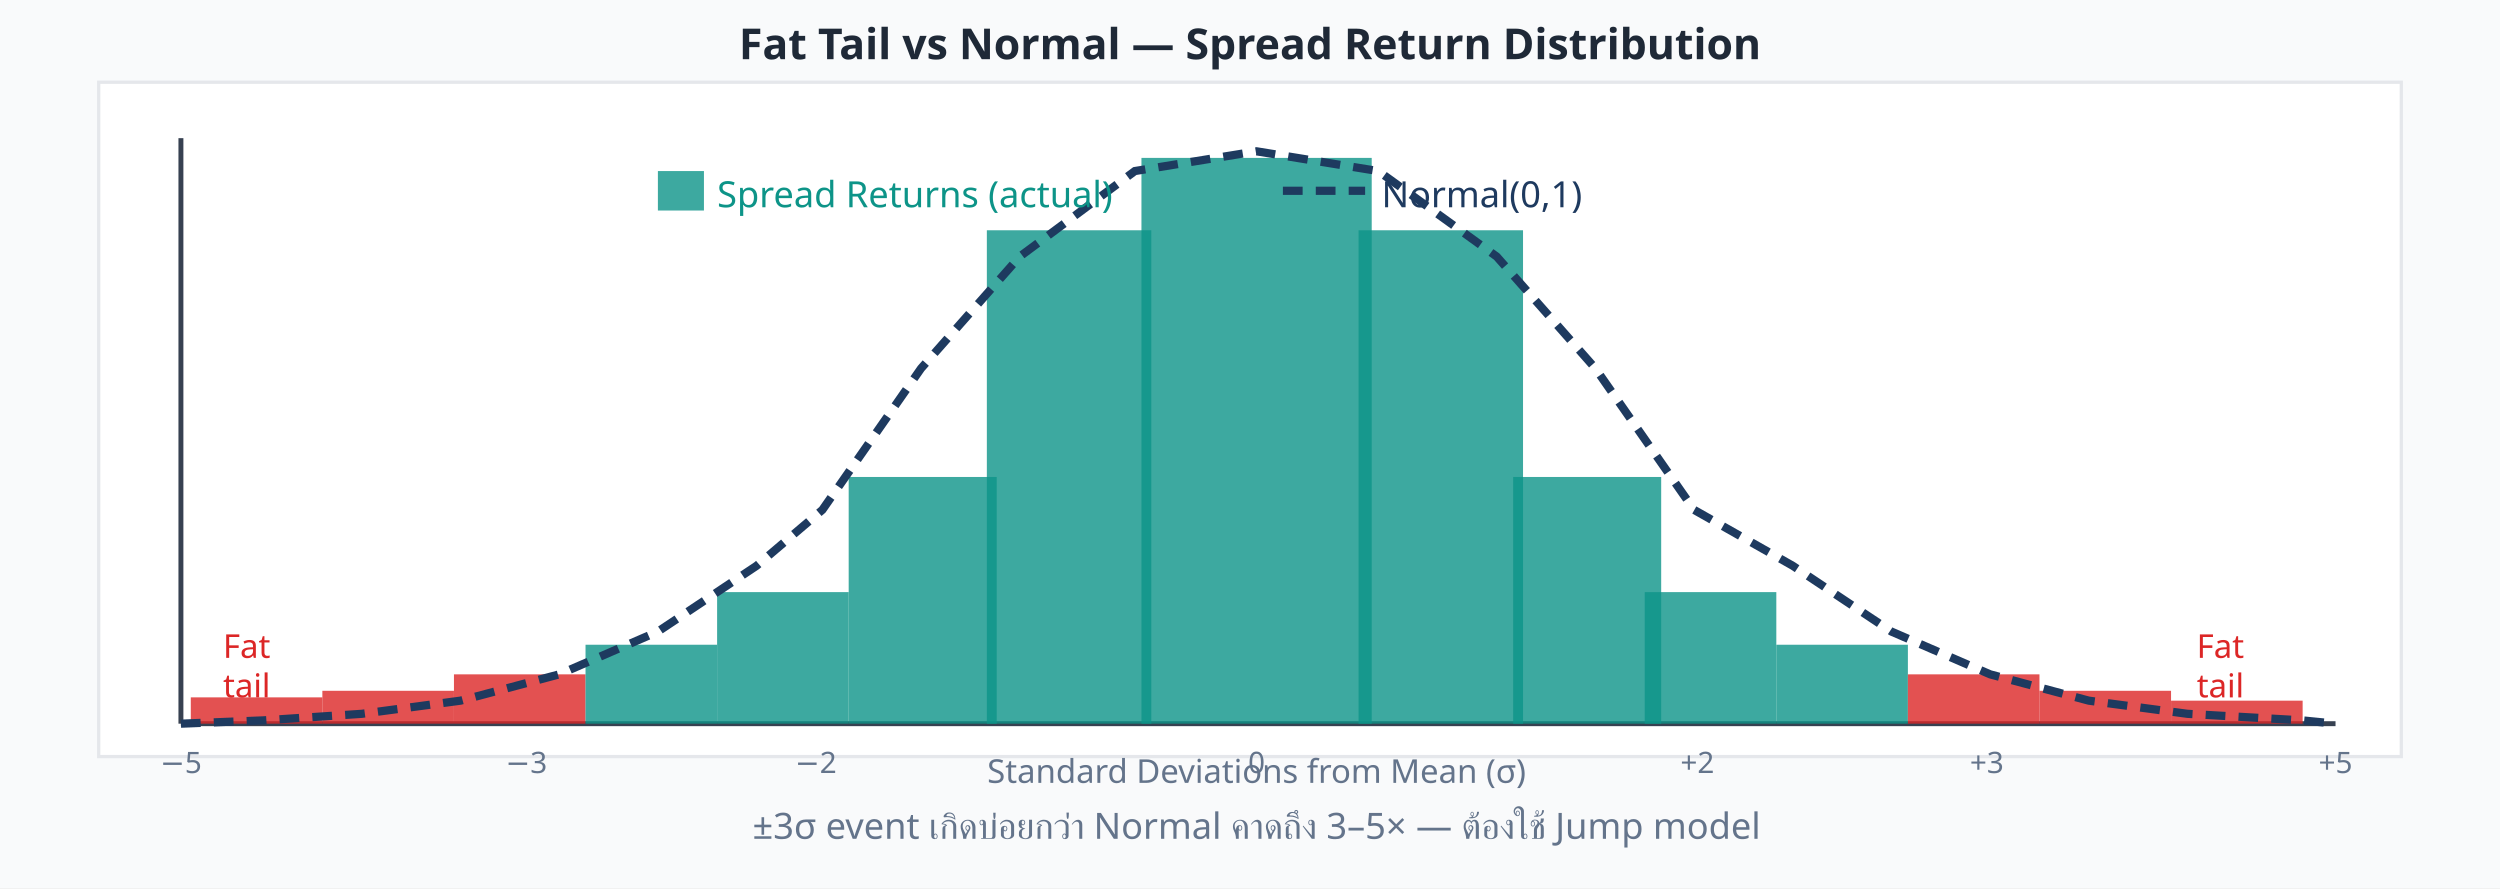
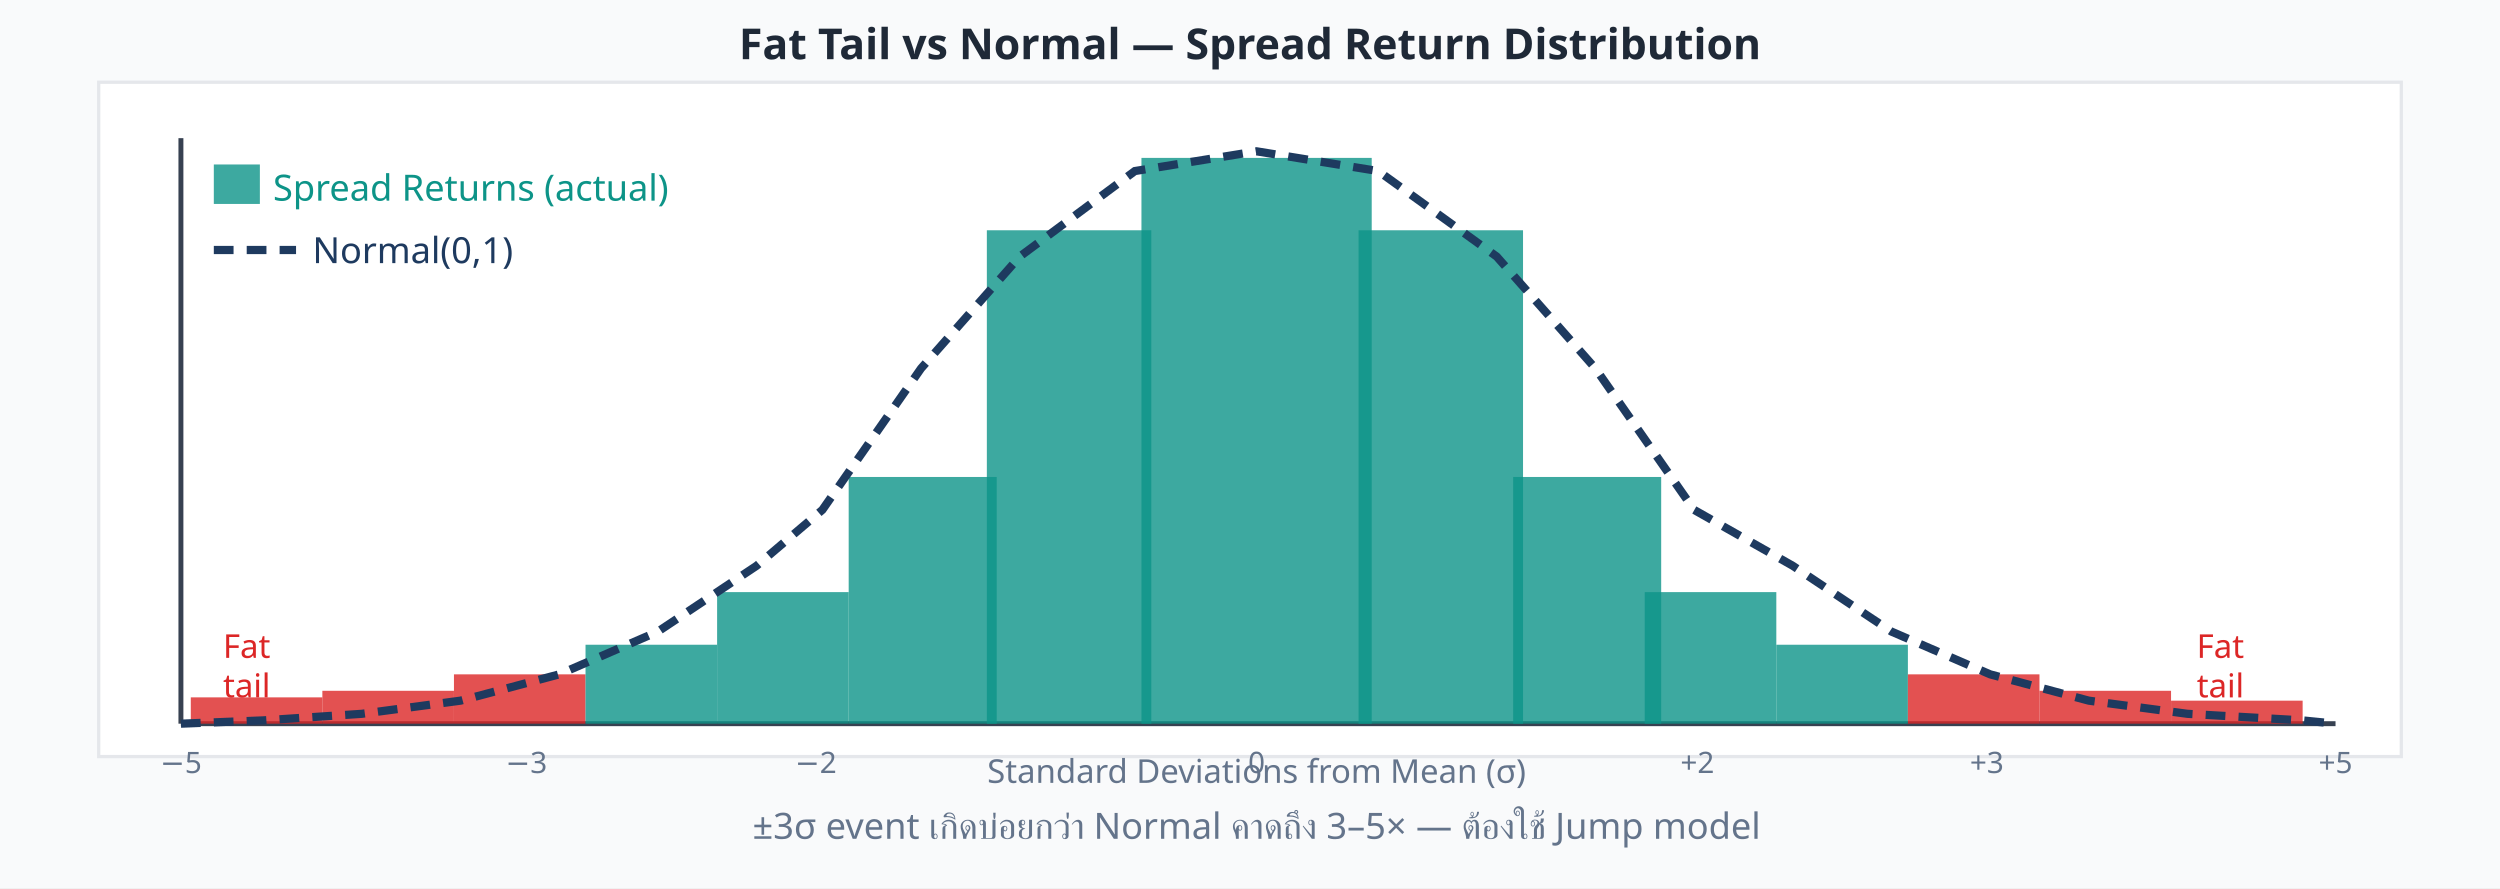
<svg xmlns="http://www.w3.org/2000/svg" viewBox="0 0 760 270" font-family="sans-serif">
  <rect width="760" height="270" fill="#f9fafb" />
  <text x="380" y="18" text-anchor="middle" font-size="13" fill="#1f2937" font-weight="700">Fat Tail vs Normal — Spread Return Distribution</text>
  <rect x="30" y="25" width="700" height="205" fill="white" stroke="#e5e7eb" />
  <line x1="55" y1="220" x2="710" y2="220" stroke="#374151" stroke-width="1.5" />
  <line x1="55" y1="220" x2="55" y2="42" stroke="#374151" stroke-width="1.5" />
  <text x="382" y="238" text-anchor="middle" font-size="10" fill="#64748b">Standard Deviations from Mean (σ)</text>
  <text x="55" y="235" text-anchor="middle" font-size="9" fill="#64748b">−5</text>
  <text x="160" y="235" text-anchor="middle" font-size="9" fill="#64748b">−3</text>
  <text x="248" y="235" text-anchor="middle" font-size="9" fill="#64748b">−2</text>
  <text x="382" y="235" text-anchor="middle" font-size="9" fill="#64748b">0</text>
  <text x="516" y="235" text-anchor="middle" font-size="9" fill="#64748b">+2</text>
  <text x="604" y="235" text-anchor="middle" font-size="9" fill="#64748b">+3</text>
  <text x="710" y="235" text-anchor="middle" font-size="9" fill="#64748b">+5</text>
  <rect x="58" y="212" width="40" height="8" fill="#dc2626" opacity="0.8" />
  <rect x="98" y="210" width="40" height="10" fill="#dc2626" opacity="0.8" />
  <rect x="138" y="205" width="40" height="15" fill="#dc2626" opacity="0.8" />
  <rect x="178" y="196" width="40" height="24" fill="#0d9488" opacity="0.8" />
  <rect x="218" y="180" width="40" height="40" fill="#0d9488" opacity="0.8" />
  <rect x="258" y="145" width="45" height="75" fill="#0d9488" opacity="0.8" />
  <rect x="300" y="70" width="50" height="150" fill="#0d9488" opacity="0.8" />
  <rect x="347" y="48" width="70" height="172" fill="#0d9488" opacity="0.8" />
  <rect x="413" y="70" width="50" height="150" fill="#0d9488" opacity="0.8" />
  <rect x="460" y="145" width="45" height="75" fill="#0d9488" opacity="0.8" />
  <rect x="500" y="180" width="40" height="40" fill="#0d9488" opacity="0.8" />
  <rect x="540" y="196" width="40" height="24" fill="#0d9488" opacity="0.8" />
  <rect x="580" y="205" width="40" height="15" fill="#dc2626" opacity="0.8" />
  <rect x="620" y="210" width="40" height="10" fill="#dc2626" opacity="0.8" />
  <rect x="660" y="213" width="40" height="7" fill="#dc2626" opacity="0.8" />
  <polyline points="55,220 80,219 110,217 140,213 170,205 200,192 230,172 250,155 280,112 310,78 345,52 382,46 419,52 455,78 485,112 515,155 545,172 575,192 605,205 635,213 665,217 700,219 710,220" fill="none" stroke="#1e3a5f" stroke-width="2.5" stroke-dasharray="6,4" />
  <text x="75" y="200" font-size="10" fill="#dc2626" text-anchor="middle">Fat</text>
  <text x="75" y="212" font-size="10" fill="#dc2626" text-anchor="middle">tail</text>
  <text x="675" y="200" font-size="10" fill="#dc2626" text-anchor="middle">Fat</text>
  <text x="675" y="212" font-size="10" fill="#dc2626" text-anchor="middle">tail</text>
-   <rect x="200" y="52" width="14" height="12" fill="#0d9488" opacity="0.8" />
-   <text x="218" y="63" font-size="11" fill="#0d9488">Spread Returns (actual)</text>
-   <line x1="390" y1="58" x2="415" y2="58" stroke="#1e3a5f" stroke-width="2.5" stroke-dasharray="6,4" />
-   <text x="420" y="63" font-size="11" fill="#1e3a5f">Normal(0,1)</text>
+   <rect x="65" y="50" width="14" height="12" fill="#0d9488" opacity="0.8" />
+   <text x="83" y="61" font-size="11" fill="#0d9488">Spread Returns (actual)</text>
+   <line x1="65" y1="76" x2="90" y2="76" stroke="#1e3a5f" stroke-width="2.5" stroke-dasharray="6,4" />
+   <text x="95" y="80" font-size="11" fill="#1e3a5f">Normal(0,1)</text>
  <text x="382" y="255" text-anchor="middle" font-size="11" fill="#64748b">±3σ event เกิดบ่อยกว่า Normal คาดถึง 3–5× — ต้องใช้ Jump model</text>
</svg>
